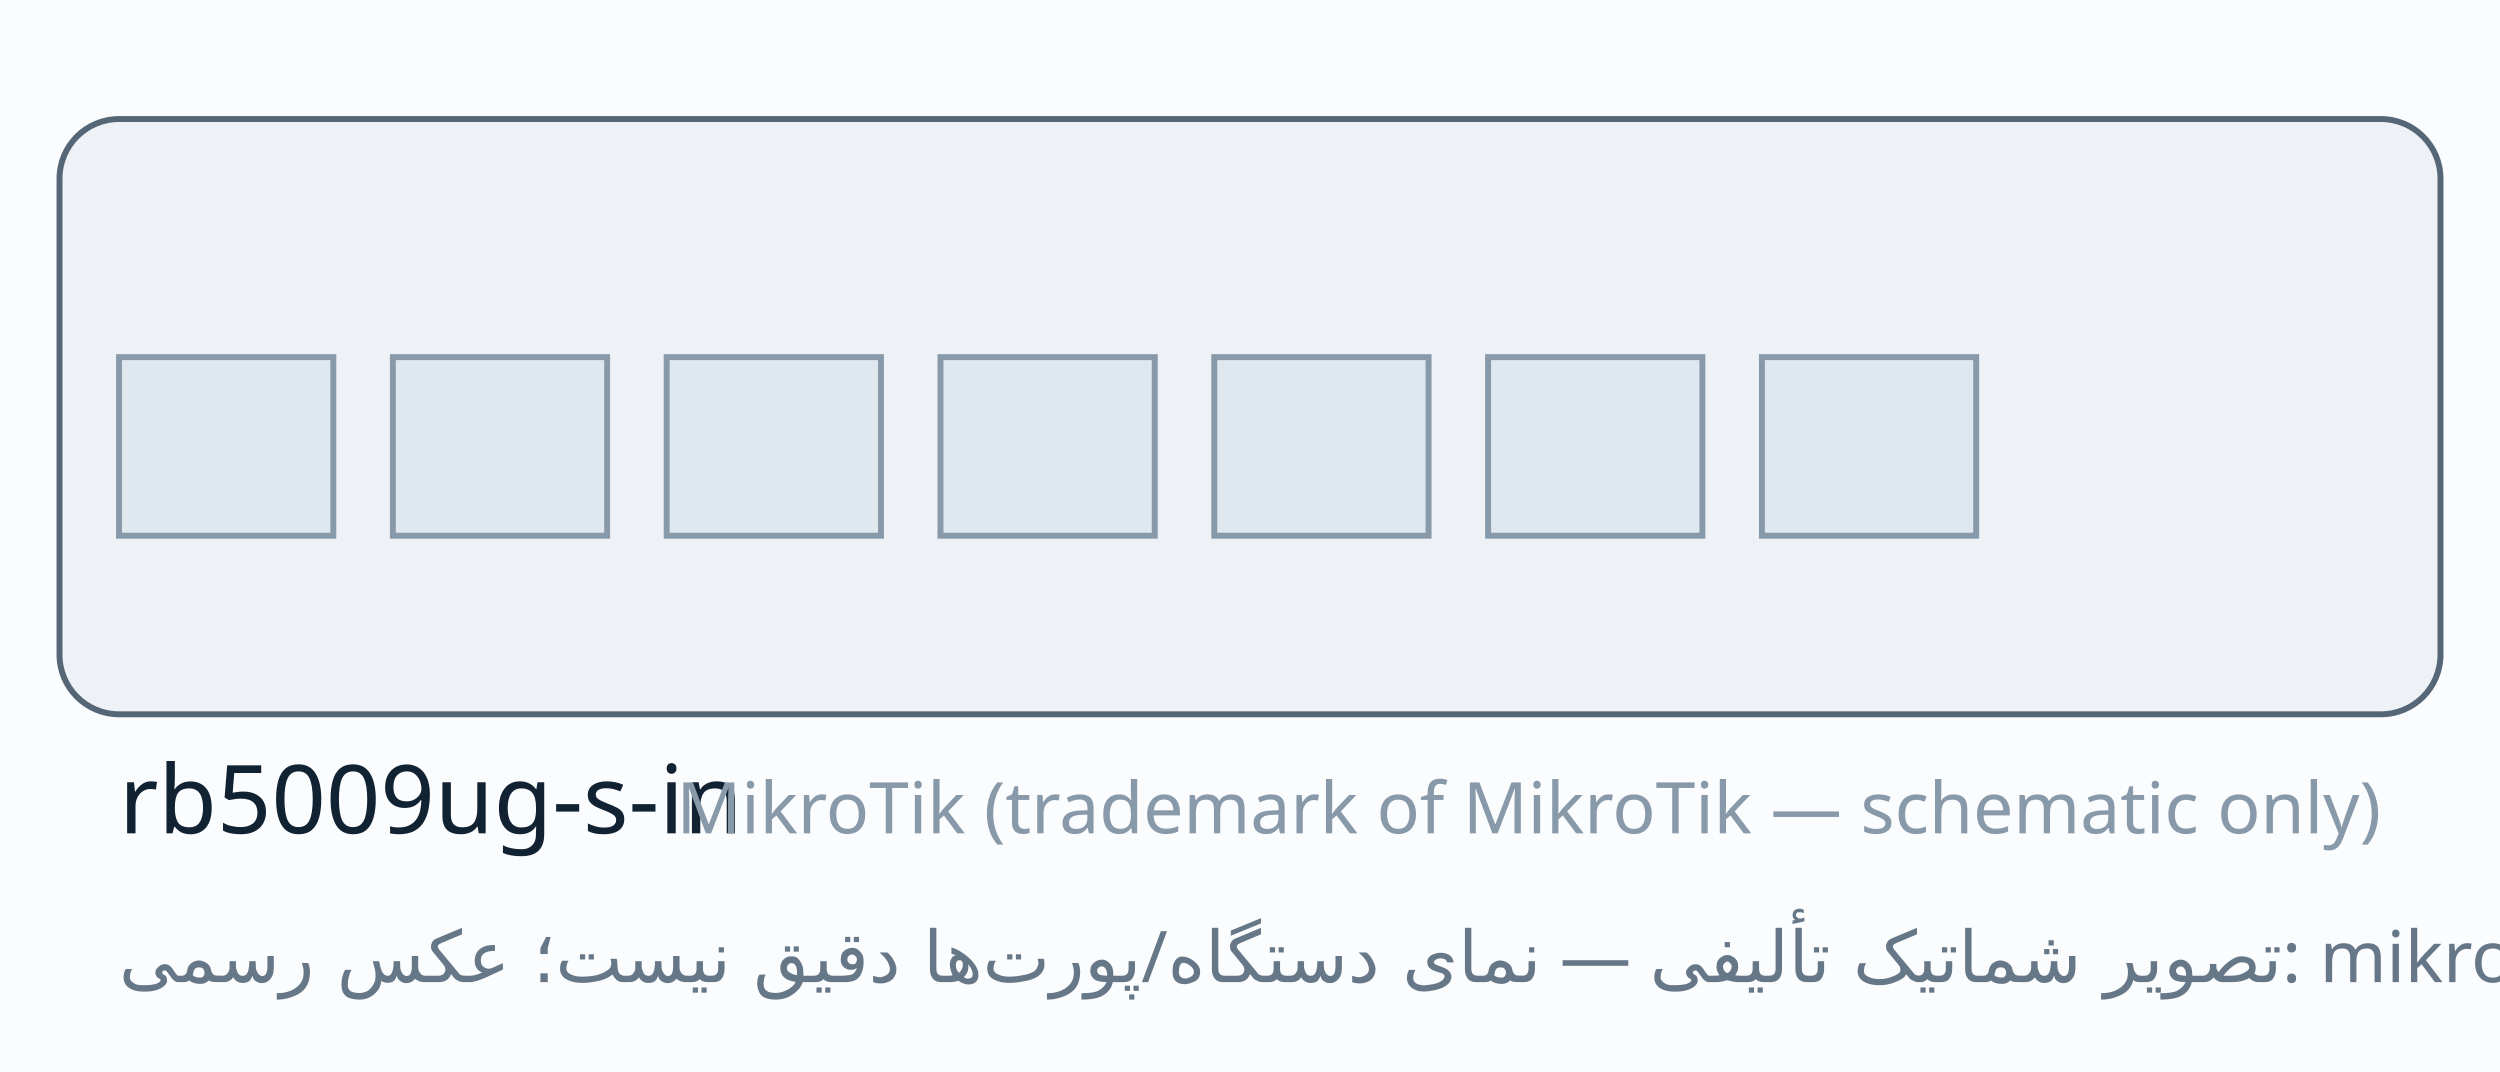
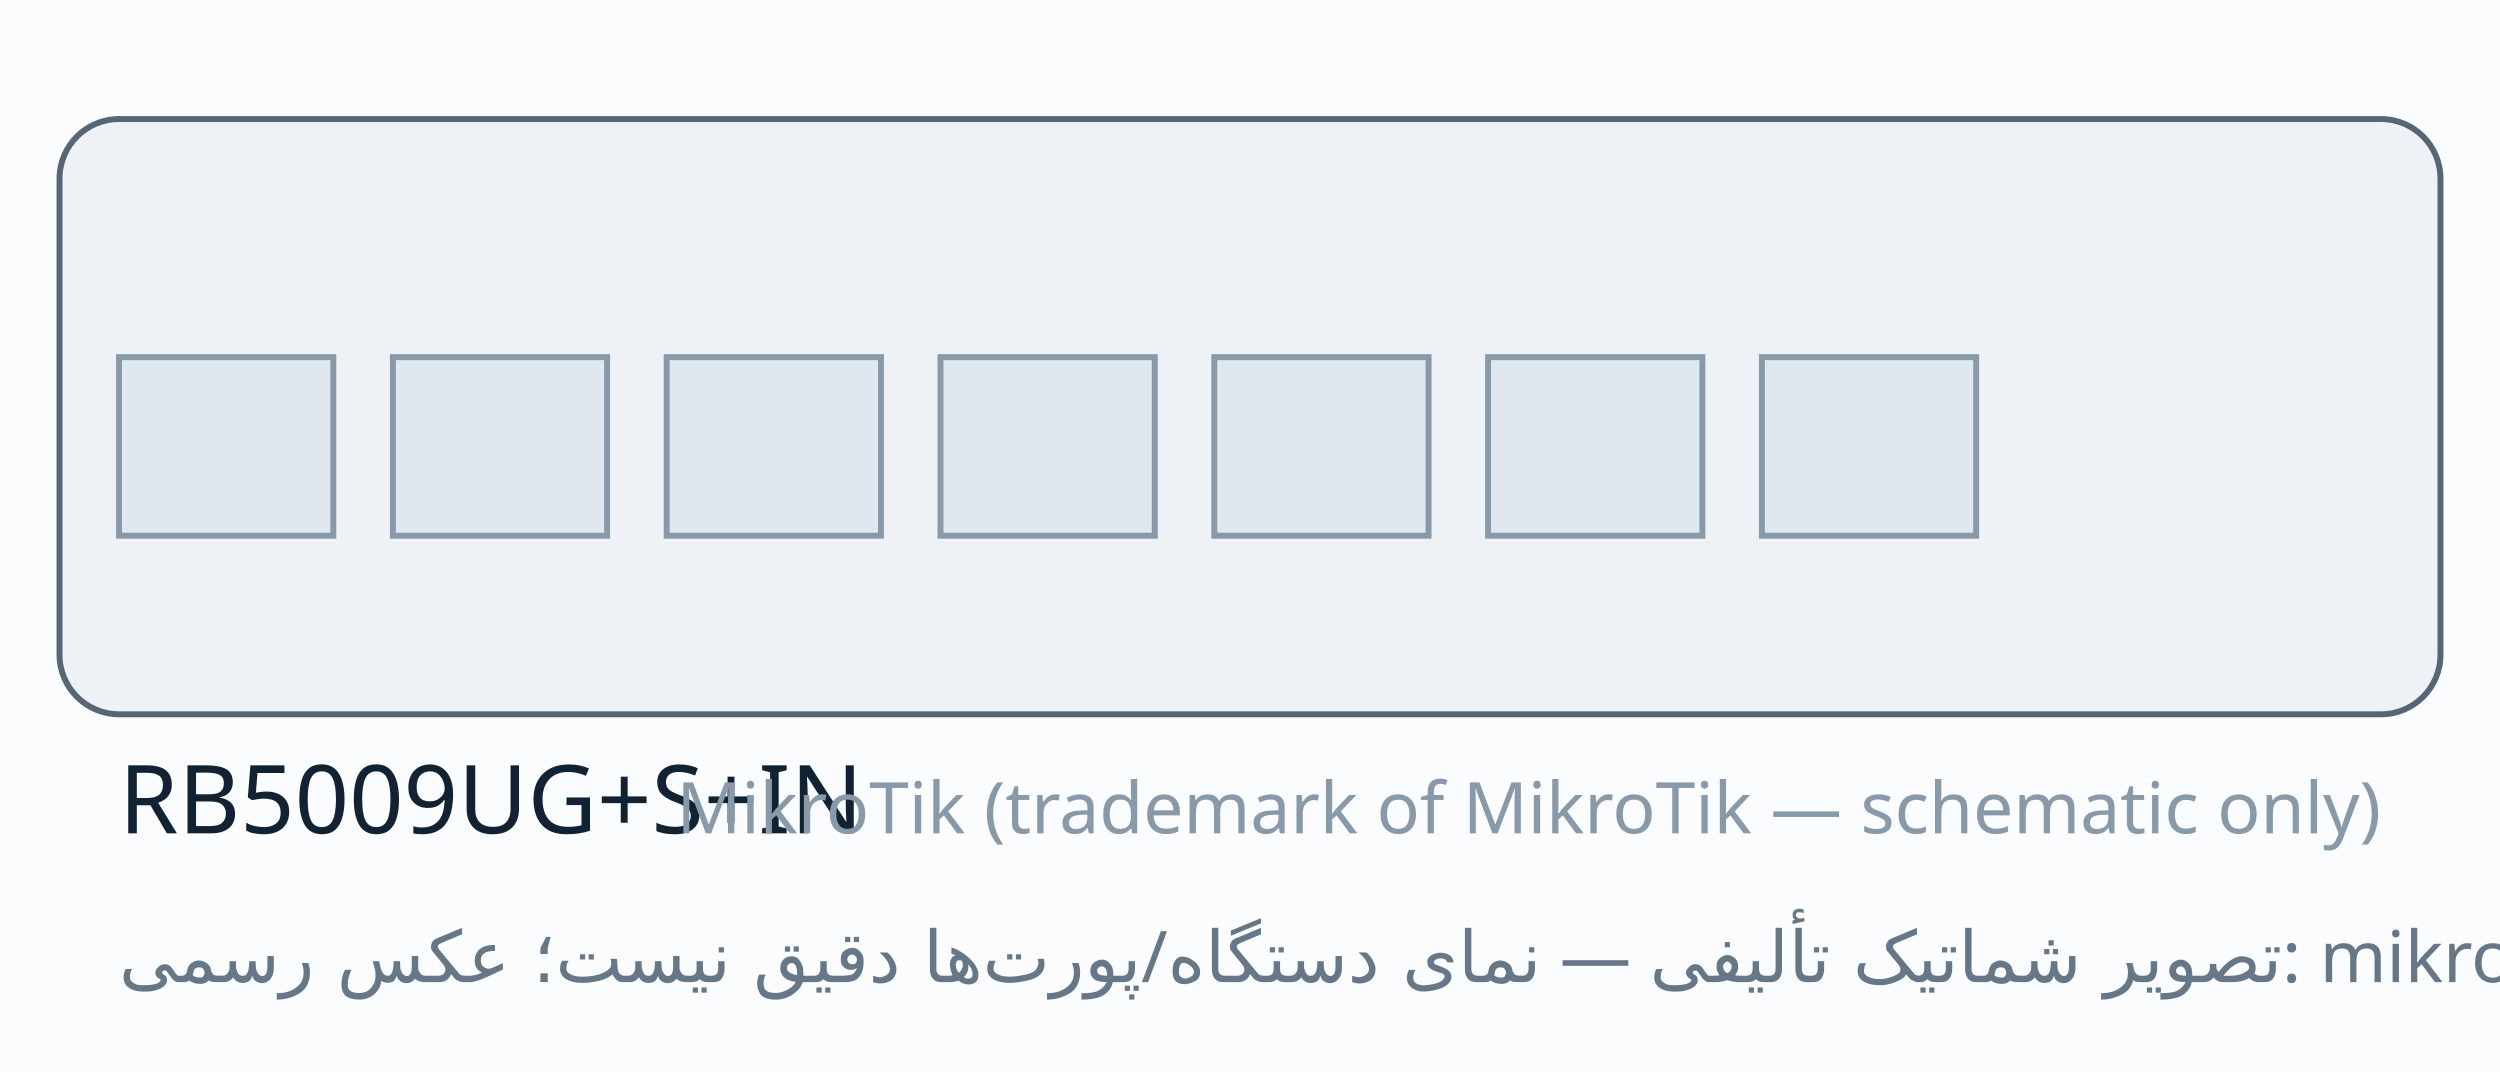
<svg xmlns="http://www.w3.org/2000/svg" viewBox="0 0 420 180" font-family="Tahoma,sans-serif">
  <rect width="420" height="180" fill="#fbfcfe" />
  <rect x="10" y="20" width="400" height="100" rx="10" fill="#eef2f7" stroke="#567" />
  <rect x="20" y="60" width="36" height="30" fill="#dfe7ef" stroke="#89a" />
  <rect x="66" y="60" width="36" height="30" fill="#dfe7ef" stroke="#89a" />
  <rect x="112" y="60" width="36" height="30" fill="#dfe7ef" stroke="#89a" />
  <rect x="158" y="60" width="36" height="30" fill="#dfe7ef" stroke="#89a" />
  <rect x="204" y="60" width="36" height="30" fill="#dfe7ef" stroke="#89a" />
  <rect x="250" y="60" width="36" height="30" fill="#dfe7ef" stroke="#89a" />
  <rect x="296" y="60" width="36" height="30" fill="#dfe7ef" stroke="#89a" />
-   <text x="20" y="140" font-size="16" fill="#123">rb5009ug-s-in</text>
+   <text x="20" y="140" font-size="16" fill="#123">RB5009UG+S+IN</text>
  <text x="20" y="165" font-size="12" fill="#678">تصویر شماتیک تألیفی — نمای دستگاه/پورت‌ها دقیق نیست؛ عکس رسمی: mikrotik.com</text>
  <text x="400" y="140" text-anchor="end" font-size="12" fill="#89a">MikroTik (trademark of MikroTik — schematic only)</text>
</svg>
